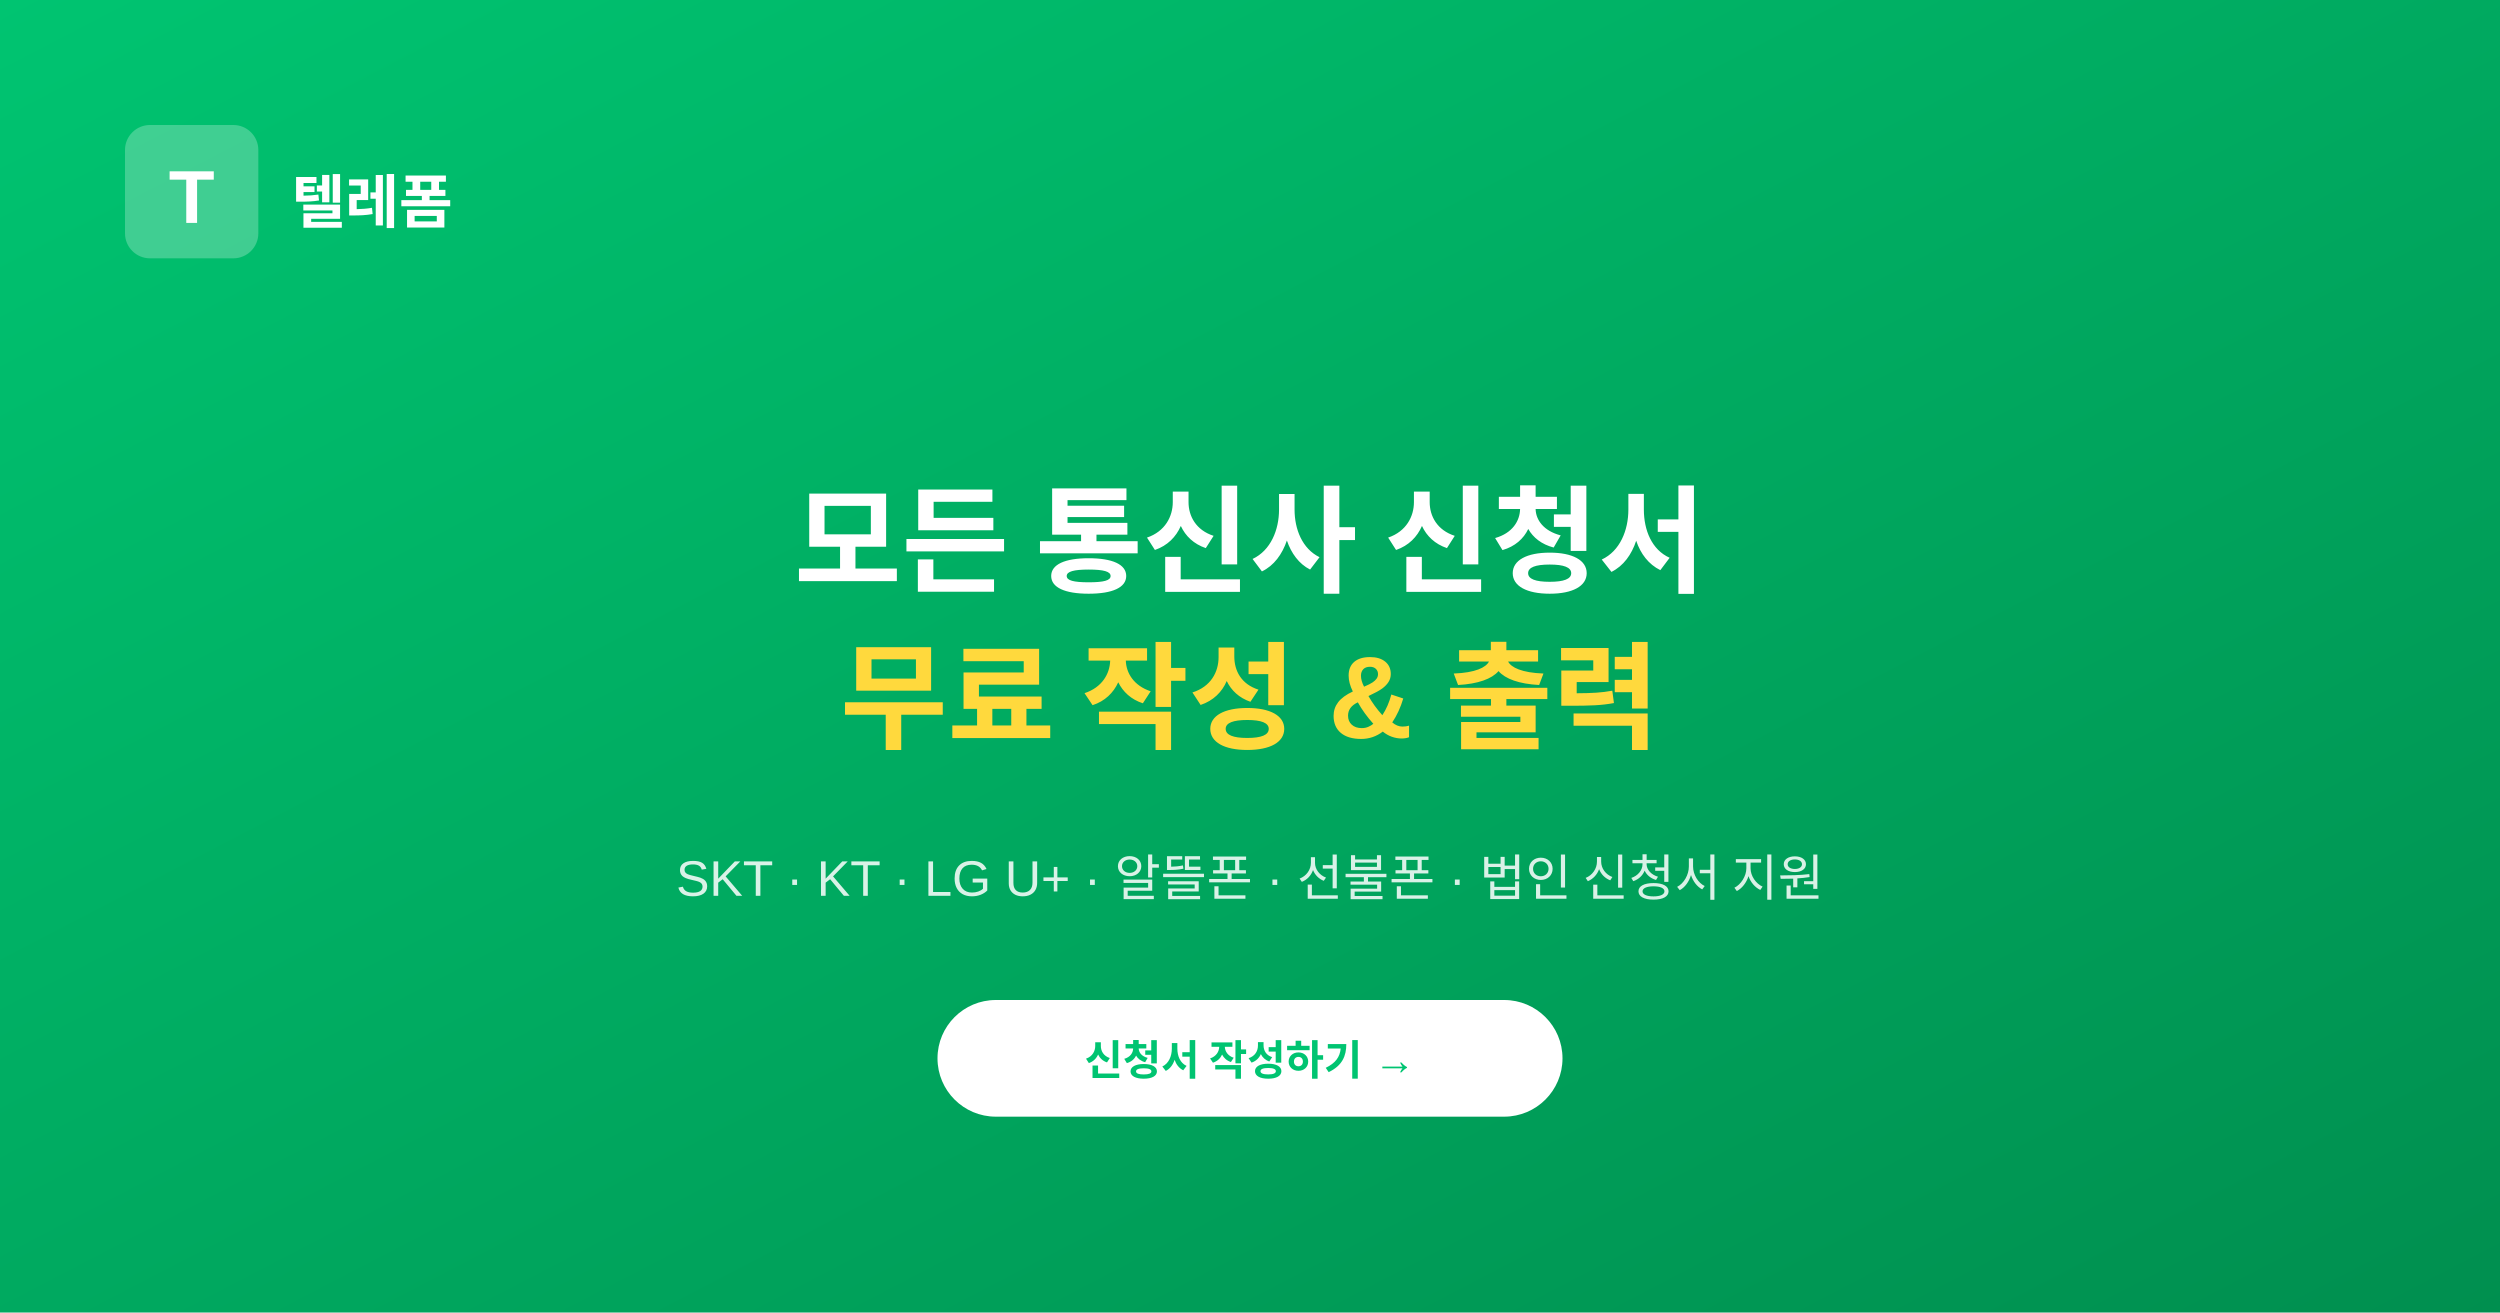
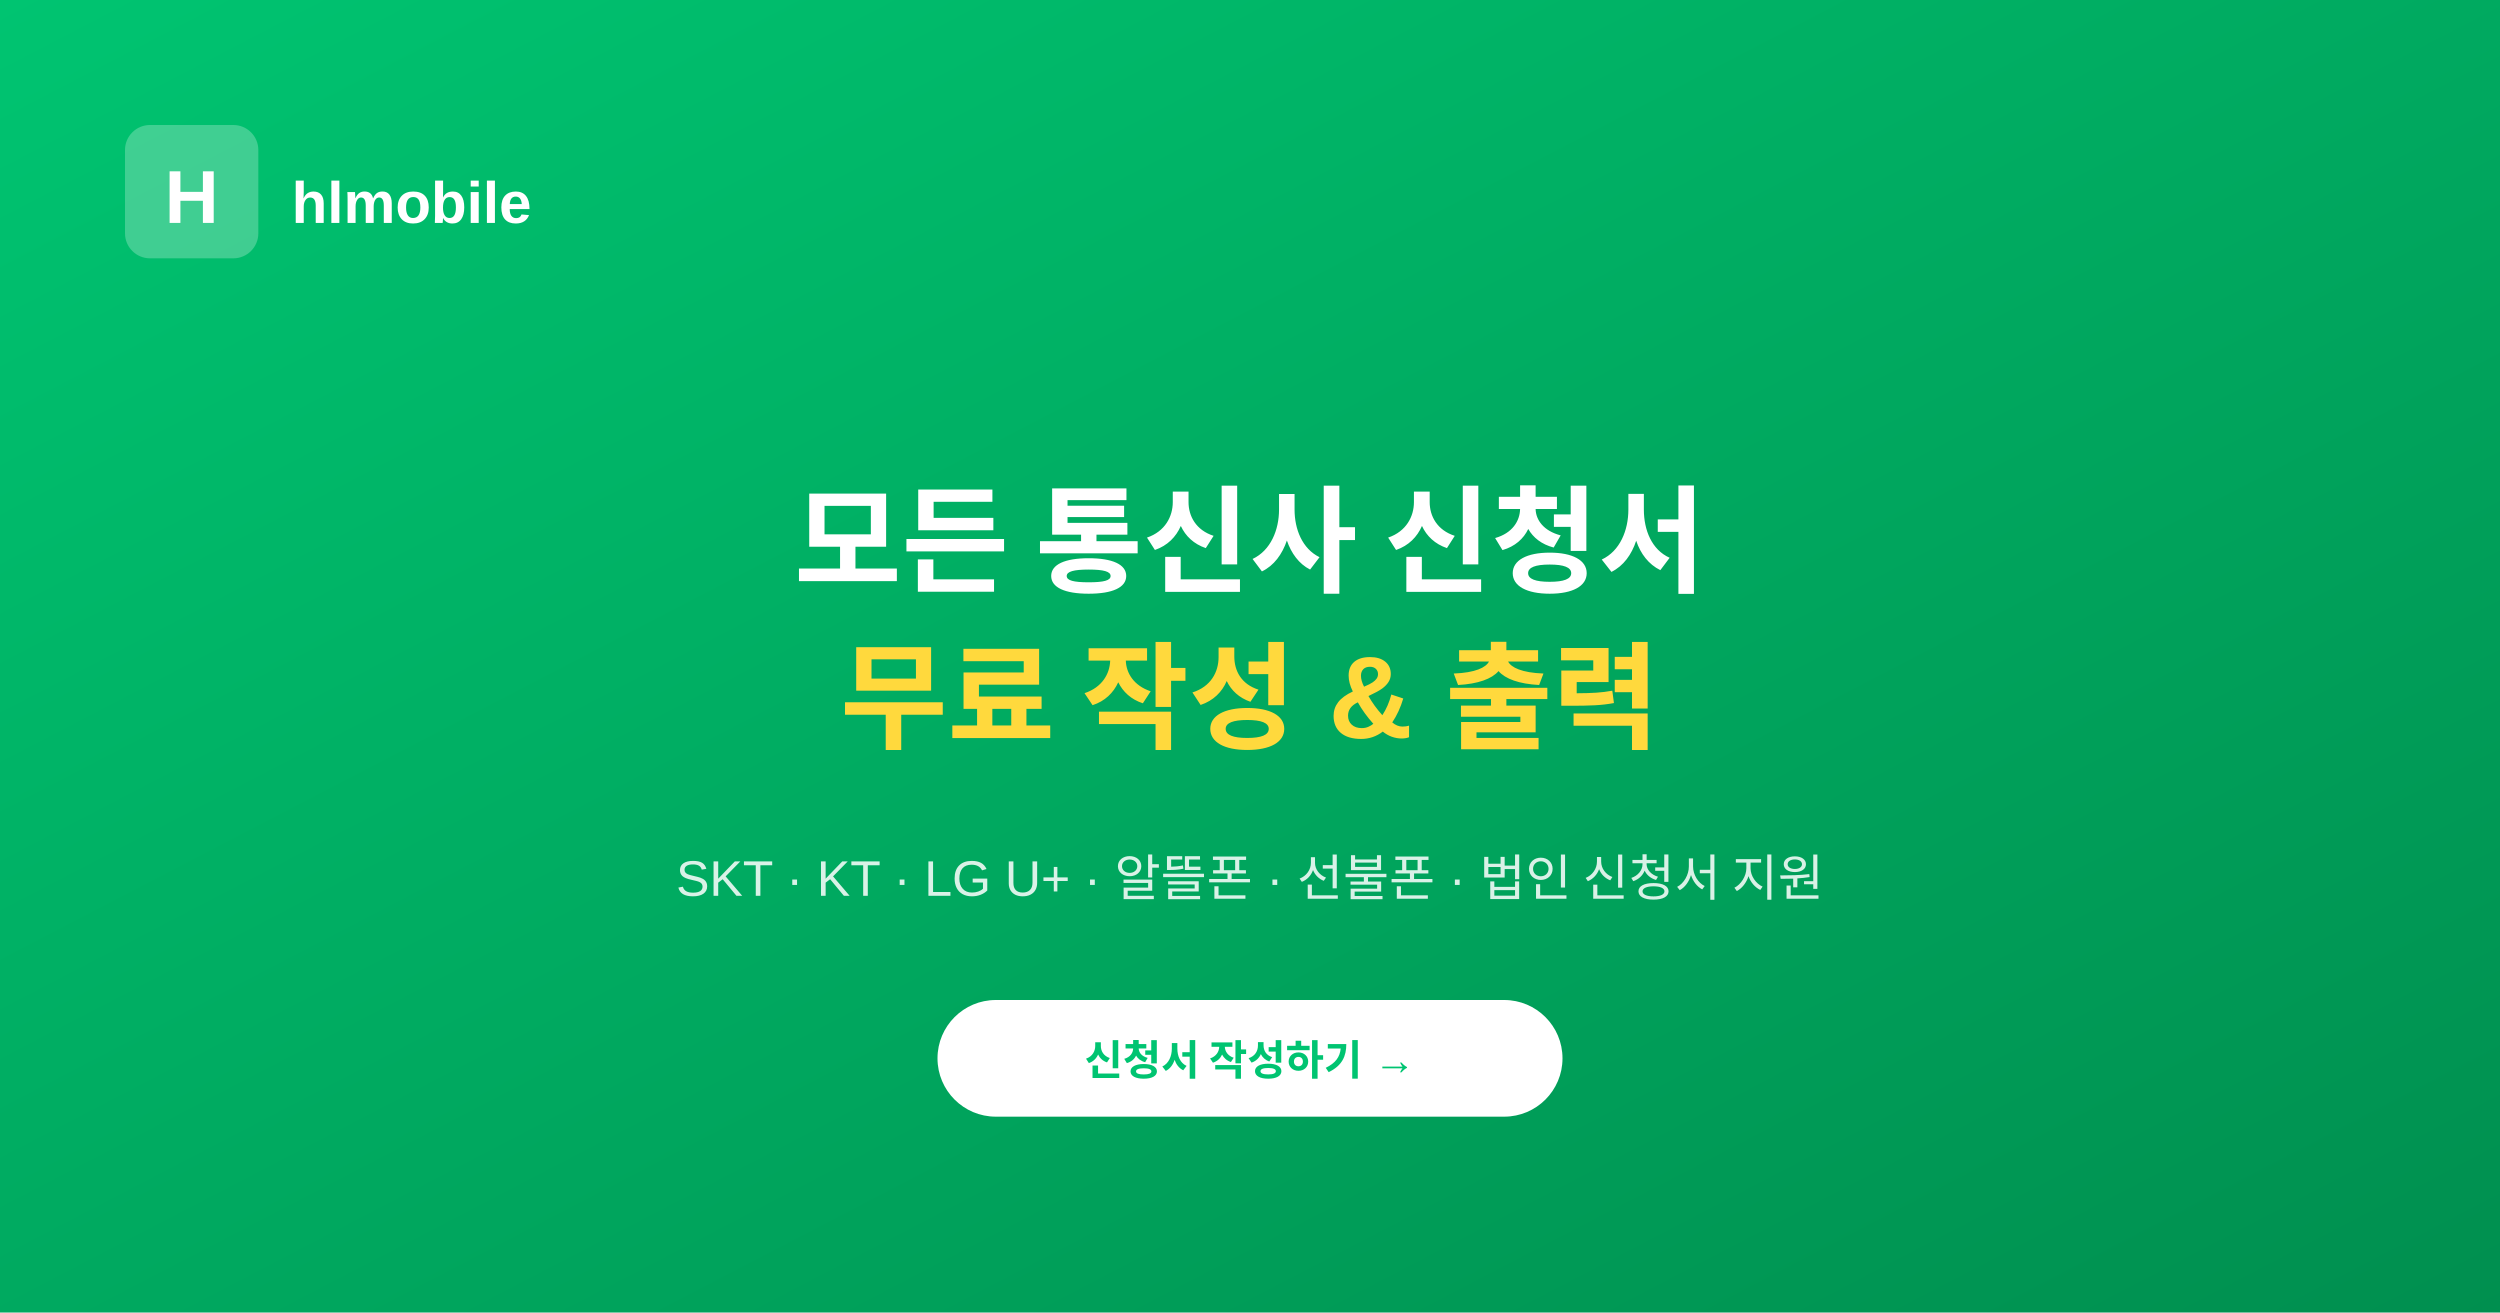
<svg xmlns="http://www.w3.org/2000/svg" width="1200" height="630">
  <defs>
    <linearGradient id="bg" x1="0%" y1="0%" x2="100%" y2="100%">
      <stop offset="0%" style="stop-color:#00C471" />
      <stop offset="100%" style="stop-color:#008F4F" />
    </linearGradient>
  </defs>
  <rect width="1200" height="630" fill="url(#bg)" />
  <rect x="60" y="60" width="64" height="64" rx="12" fill="rgba(255,255,255,0.25)" />
-   <text x="92" y="107" font-family="Arial,sans-serif" font-size="36" font-weight="800" fill="white" text-anchor="middle">T</text>
-   <text x="140" y="107" font-family="Arial,sans-serif" font-size="28" font-weight="700" fill="white">텔레폼</text>
+   <text x="92" y="107" font-family="Arial,sans-serif" font-size="36" font-weight="800" fill="white" text-anchor="middle">H</text>
+   <text x="140" y="107" font-family="Arial,sans-serif" font-size="28" font-weight="700" fill="white">hlmobile</text>
  <text x="600" y="280" font-family="Arial,sans-serif" font-size="56" font-weight="800" fill="white" text-anchor="middle">모든 통신사 신청서</text>
  <text x="600" y="355" font-family="Arial,sans-serif" font-size="56" font-weight="800" fill="#FFD93D" text-anchor="middle">무료 작성 &amp; 출력</text>
  <text x="600" y="430" font-family="Arial,sans-serif" font-size="24" fill="rgba(255,255,255,0.85)" text-anchor="middle">SKT · KT · LG U+ · 알뜰폰 · 선불폰 · 법인 신청서 지원</text>
  <rect x="450" y="480" width="300" height="56" rx="28" fill="white" />
  <text x="600" y="516" font-family="Arial,sans-serif" font-size="20" font-weight="700" fill="#00C471" text-anchor="middle">신청서 작성하기 →</text>
</svg>
